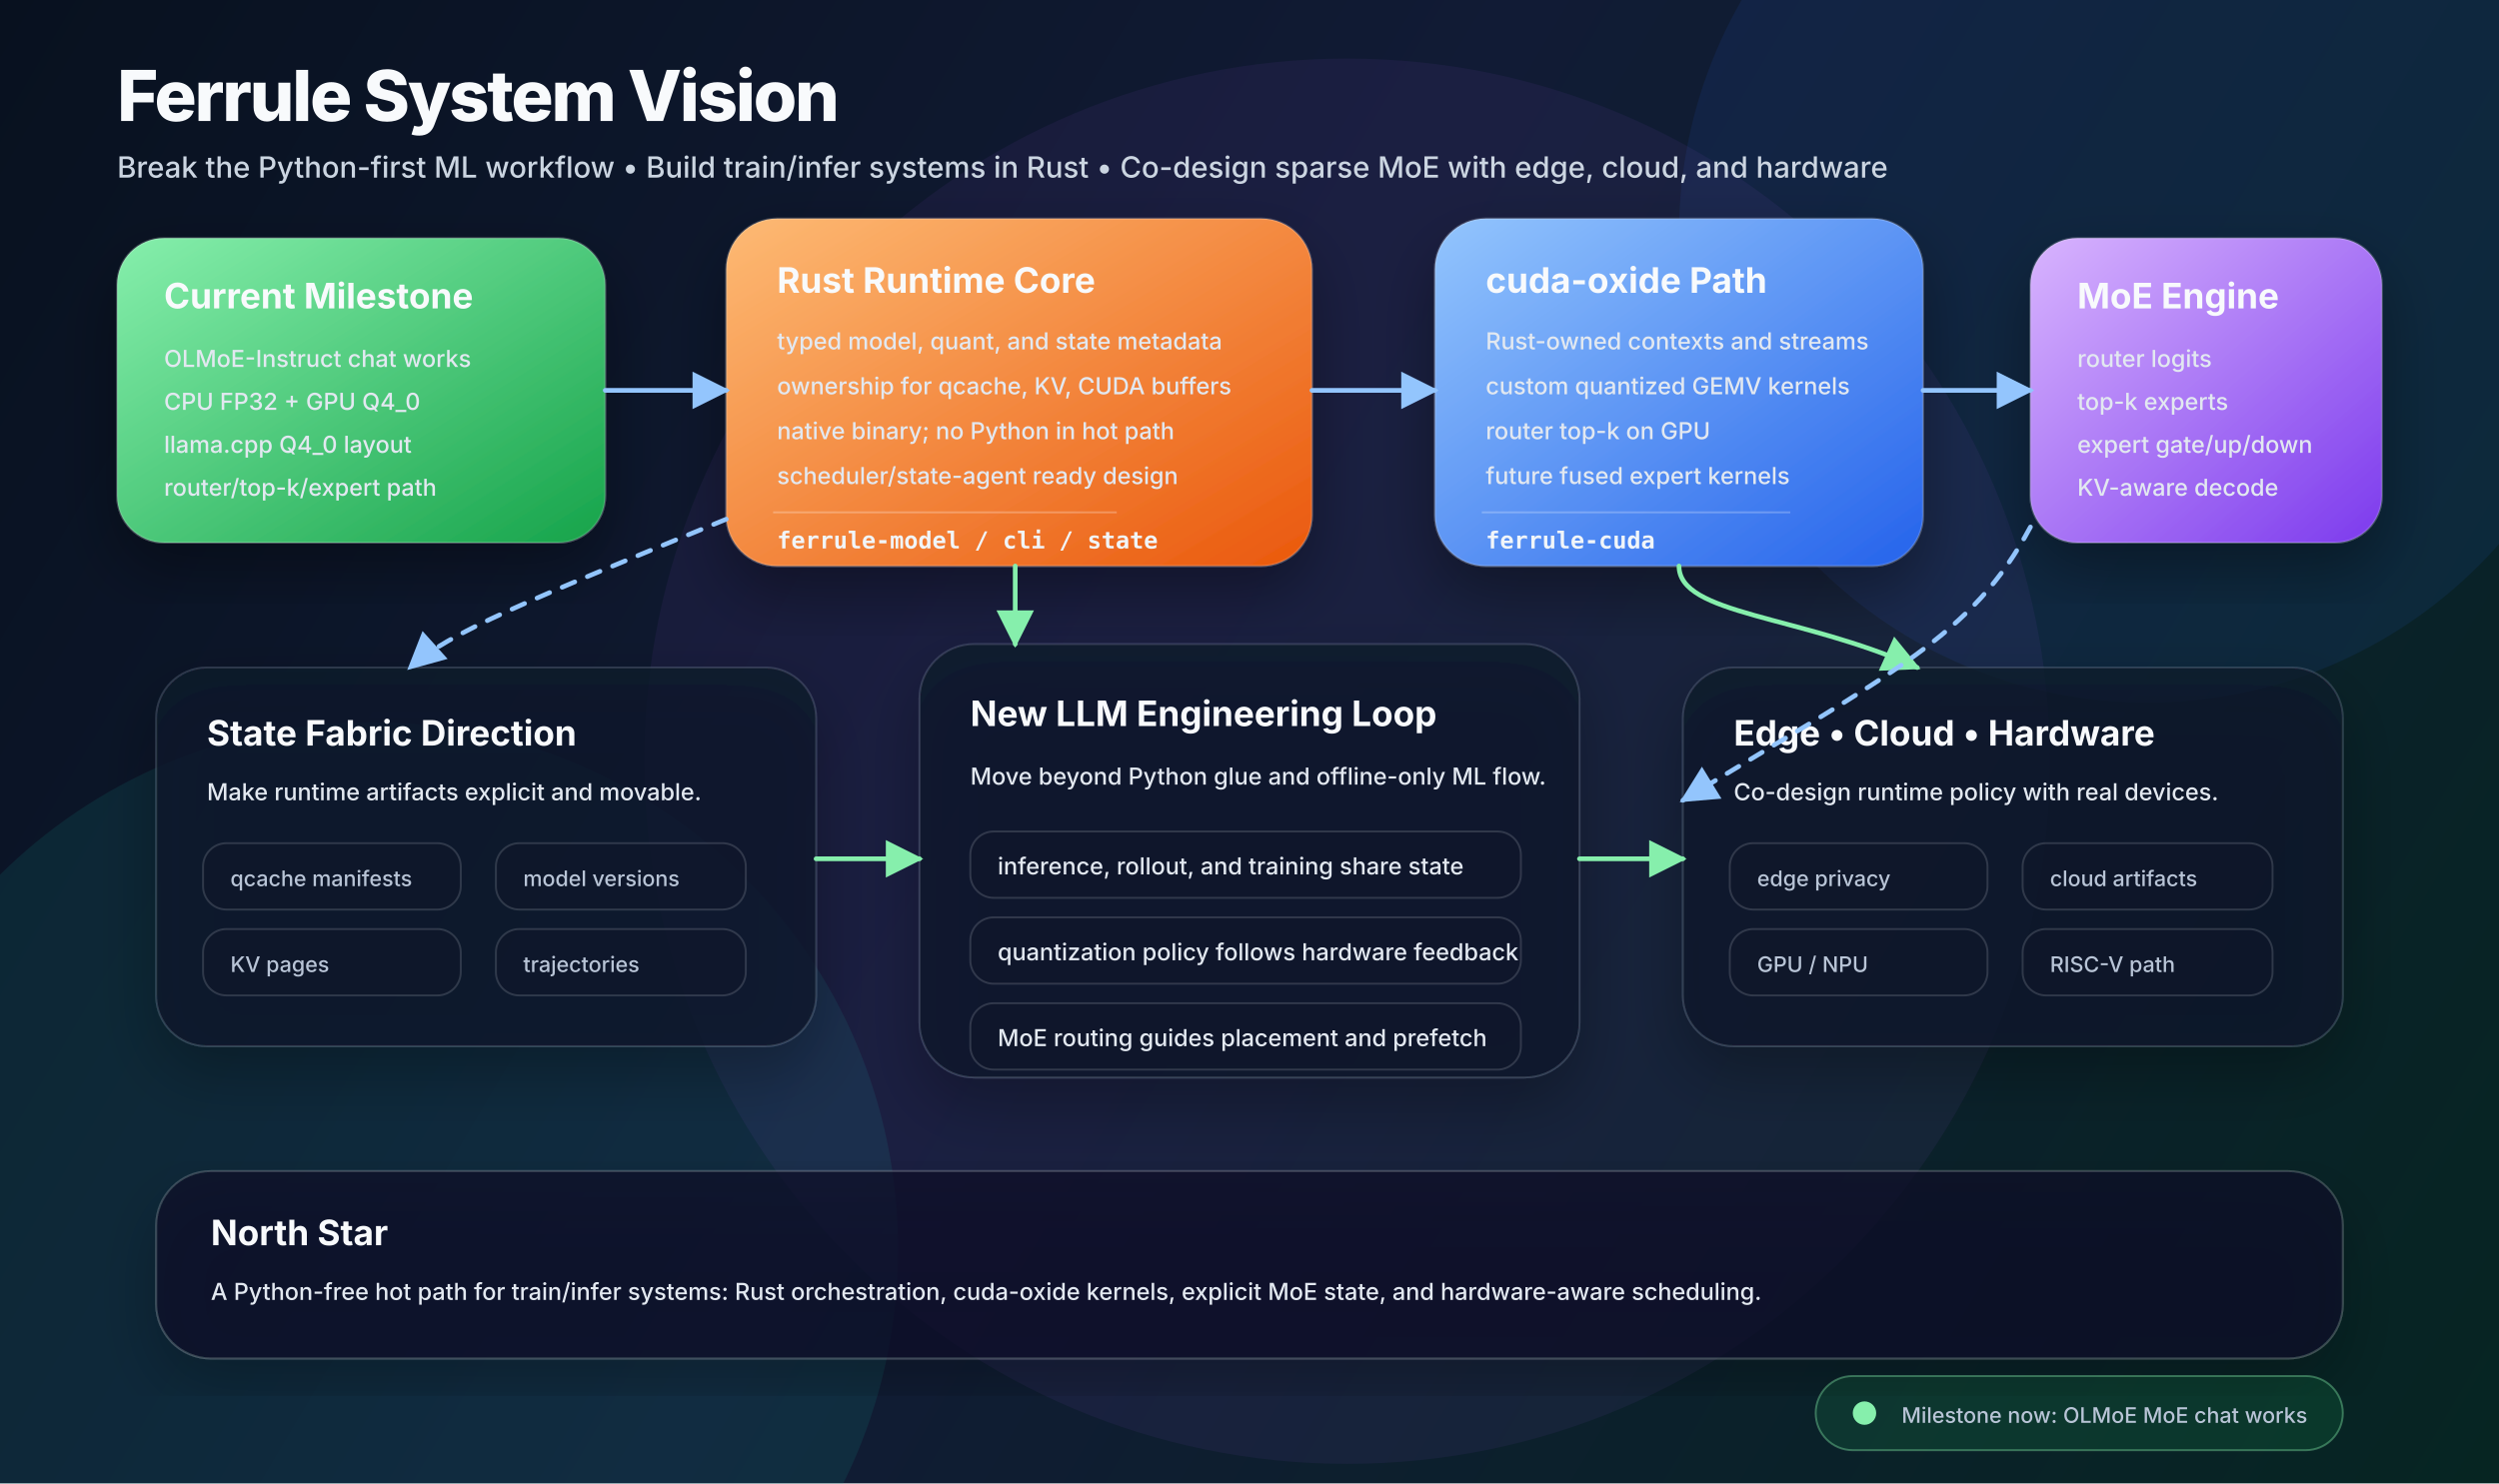
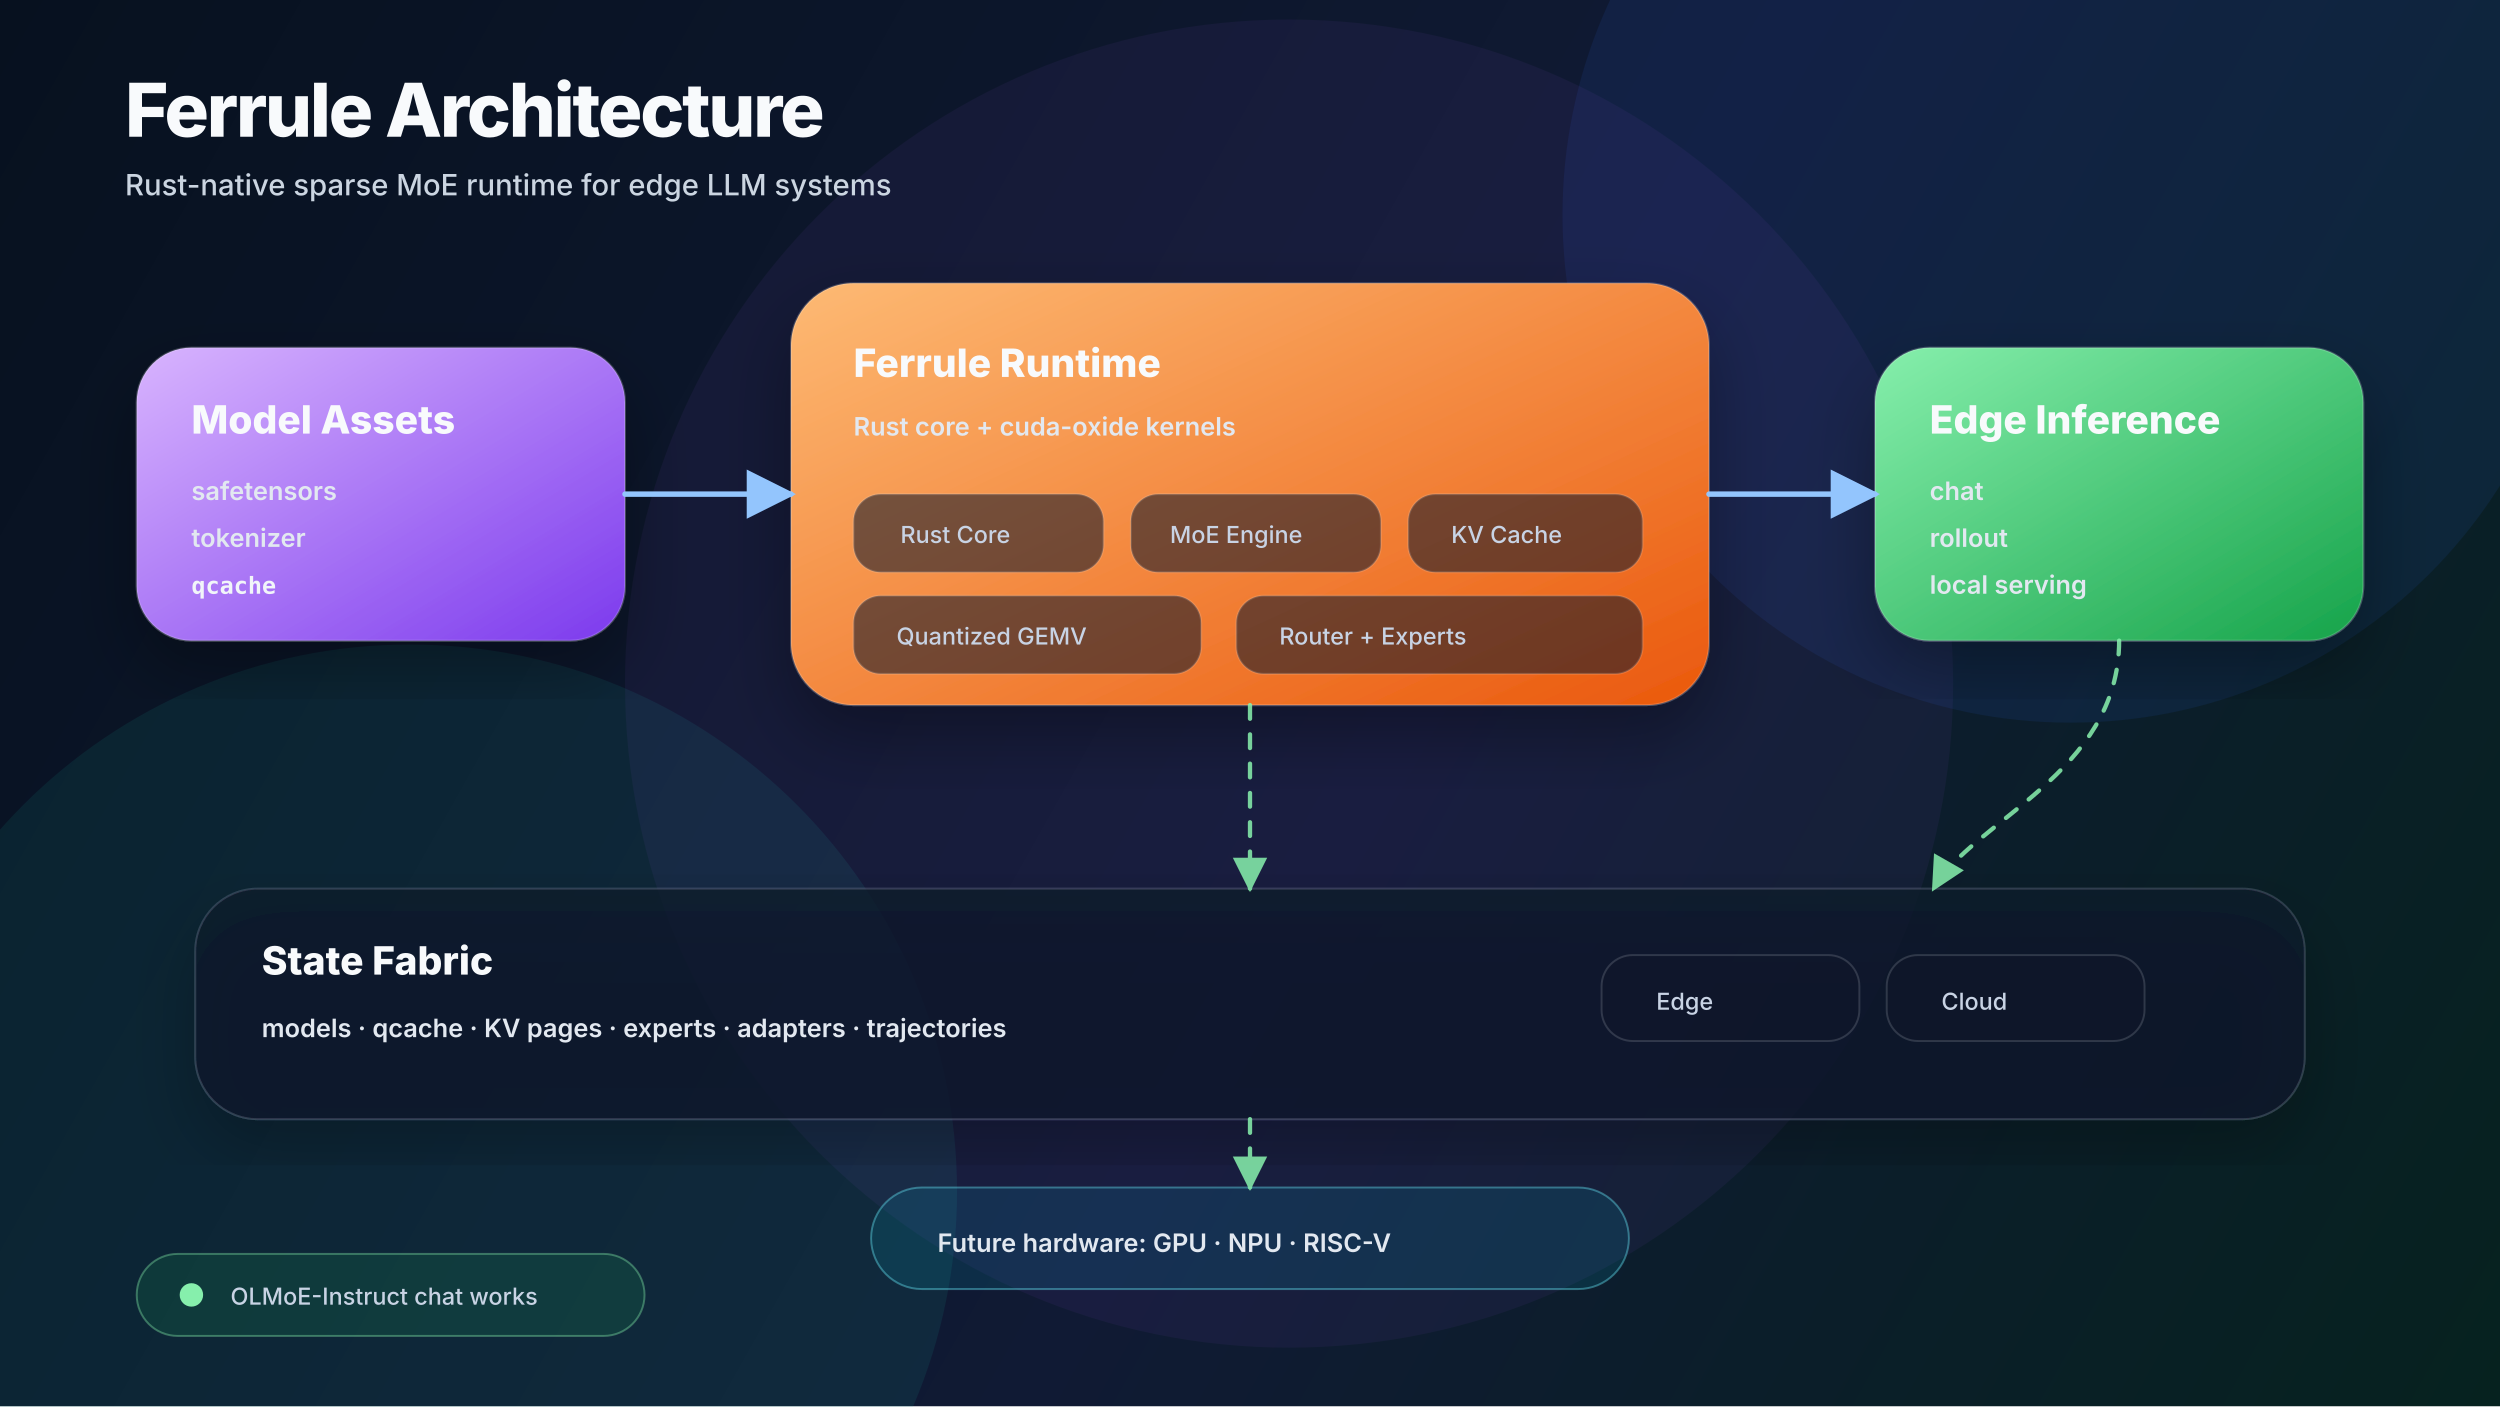
- <svg xmlns="http://www.w3.org/2000/svg" width="1280" height="760" viewBox="0 0 1280 760" fill="none" role="img" aria-labelledby="title desc">
+ <svg xmlns="http://www.w3.org/2000/svg" width="1280" height="720" viewBox="0 0 1280 720" fill="none" role="img" aria-labelledby="title desc">
  <defs>
-     <linearGradient id="bg" x1="0" y1="0" x2="1280" y2="760" gradientUnits="userSpaceOnUse">
-       <stop stop-color="#08111F" />
-       <stop offset="0.45" stop-color="#111B35" />
-       <stop offset="1" stop-color="#062522" />
+     <linearGradient id="bg" x1="0" y1="0" x2="1280" y2="720" gradientUnits="userSpaceOnUse">
+       <stop stop-color="#07111F" />
+       <stop offset="0.55" stop-color="#101A34" />
+       <stop offset="1" stop-color="#06221F" />
    </linearGradient>
    <linearGradient id="orange" x1="0" y1="0" x2="1" y2="1">
      <stop stop-color="#FDBA74" />
      <stop offset="1" stop-color="#EA580C" />
    </linearGradient>
    <linearGradient id="blue" x1="0" y1="0" x2="1" y2="1">
      <stop stop-color="#93C5FD" />
      <stop offset="1" stop-color="#2563EB" />
    </linearGradient>
-     <linearGradient id="cyan" x1="0" y1="0" x2="1" y2="1">
-       <stop stop-color="#67E8F9" />
-       <stop offset="1" stop-color="#0891B2" />
-     </linearGradient>
    <linearGradient id="green" x1="0" y1="0" x2="1" y2="1">
      <stop stop-color="#86EFAC" />
      <stop offset="1" stop-color="#16A34A" />
    </linearGradient>
    <linearGradient id="purple" x1="0" y1="0" x2="1" y2="1">
      <stop stop-color="#D8B4FE" />
      <stop offset="1" stop-color="#7C3AED" />
    </linearGradient>
-     <linearGradient id="amber" x1="0" y1="0" x2="1" y2="1">
-       <stop stop-color="#FDE68A" />
-       <stop offset="1" stop-color="#D97706" />
+     <linearGradient id="cyan" x1="0" y1="0" x2="1" y2="1">
+       <stop stop-color="#67E8F9" />
+       <stop offset="1" stop-color="#0891B2" />
    </linearGradient>
    <filter id="shadow" x="-20%" y="-20%" width="140%" height="140%">
-       <feDropShadow dx="0" dy="14" stdDeviation="16" flood-color="#000000" flood-opacity="0.34" />
+       <feDropShadow dx="0" dy="16" stdDeviation="18" flood-color="#000000" flood-opacity="0.32" />
    </filter>
-     <marker id="arrow" viewBox="0 0 10 10" refX="9" refY="5" markerWidth="8" markerHeight="8" orient="auto-start-reverse">
+     <marker id="arrow" viewBox="0 0 10 10" refX="9" refY="5" markerWidth="9" markerHeight="9" orient="auto-start-reverse">
      <path d="M0 0 L10 5 L0 10 z" fill="#93C5FD" />
    </marker>
-     <marker id="arrowGreen" viewBox="0 0 10 10" refX="9" refY="5" markerWidth="8" markerHeight="8" orient="auto-start-reverse">
+     <marker id="arrowSoft" viewBox="0 0 10 10" refX="9" refY="5" markerWidth="8" markerHeight="8" orient="auto-start-reverse">
      <path d="M0 0 L10 5 L0 10 z" fill="#86EFAC" />
    </marker>
    <style>
-       .title { font: 800 36px Inter, ui-sans-serif, system-ui, -apple-system, Segoe UI, sans-serif; fill: #F8FAFC; letter-spacing: -0.03em; }
+       .title { font: 800 38px Inter, ui-sans-serif, system-ui, -apple-system, Segoe UI, sans-serif; fill: #F8FAFC; letter-spacing: -0.03em; }
      .subtitle { font: 500 15px Inter, ui-sans-serif, system-ui, -apple-system, Segoe UI, sans-serif; fill: #CBD5E1; }
-       .label { font: 750 18px Inter, ui-sans-serif, system-ui, -apple-system, Segoe UI, sans-serif; fill: #F8FAFC; }
-       .small { font: 500 12px Inter, ui-sans-serif, system-ui, -apple-system, Segoe UI, sans-serif; fill: #E2E8F0; }
-       .tiny { font: 500 11px Inter, ui-sans-serif, system-ui, -apple-system, Segoe UI, sans-serif; fill: #B8C4D6; }
+       .label { font: 760 20px Inter, ui-sans-serif, system-ui, -apple-system, Segoe UI, sans-serif; fill: #F8FAFC; }
+       .small { font: 560 13px Inter, ui-sans-serif, system-ui, -apple-system, Segoe UI, sans-serif; fill: #E2E8F0; }
+       .tiny { font: 540 12px Inter, ui-sans-serif, system-ui, -apple-system, Segoe UI, sans-serif; fill: #C8D3E4; }
      .mono { font: 650 12px ui-monospace, SFMono-Regular, Menlo, Monaco, Consolas, monospace; fill: #F1F5F9; }
      .card { filter: url(#shadow); stroke: rgba(255,255,255,.18); stroke-width: 1; }
-       .panel { fill: rgba(15, 23, 42, .78); stroke: rgba(148,163,184,.24); stroke-width: 1; filter: url(#shadow); }
-       .pill { fill: rgba(15, 23, 42, .56); stroke: rgba(226,232,240,.16); stroke-width: 1; }
-       .flow { stroke: #93C5FD; stroke-width: 2.4; marker-end: url(#arrow); fill: none; stroke-linecap: round; stroke-linejoin: round; }
-       .flowGreen { stroke: #86EFAC; stroke-width: 2.4; marker-end: url(#arrowGreen); fill: none; stroke-linecap: round; stroke-linejoin: round; }
-       .dash { stroke-dasharray: 7 7; }
+       .panel { fill: rgba(15,23,42,.78); stroke: rgba(148,163,184,.25); stroke-width: 1; filter: url(#shadow); }
+       .pill { fill: rgba(15,23,42,.56); stroke: rgba(226,232,240,.16); stroke-width: 1; }
+       .flow { stroke: #93C5FD; stroke-width: 2.8; marker-end: url(#arrow); fill: none; stroke-linecap: round; stroke-linejoin: round; }
+       .softFlow { stroke: #86EFAC; stroke-width: 2.2; marker-end: url(#arrowSoft); fill: none; stroke-linecap: round; stroke-linejoin: round; opacity: .86; }
+       .dash { stroke-dasharray: 7 8; }
    </style>
  </defs>
-   <rect width="1280" height="760" fill="url(#bg)" />
-   <circle cx="1100" cy="120" r="240" fill="#2563EB" opacity="0.10" />
-   <circle cx="190" cy="640" r="270" fill="#14B8A6" opacity="0.11" />
-   <circle cx="690" cy="390" r="360" fill="#A855F7" opacity="0.07" />
-   <text x="60" y="62" class="title">Ferrule System Vision</text>
-   <text x="60" y="91" class="subtitle">Break the Python-first ML workflow • Build train/infer systems in Rust • Co-design sparse MoE with edge, cloud, and hardware</text>
-   <g transform="translate(60 122)">
-     <rect class="card" width="250" height="156" rx="24" fill="url(#green)" />
-     <text x="24" y="36" class="label">Current Milestone</text>
-     <text x="24" y="66" class="small">OLMoE-Instruct chat works</text>
-     <text x="24" y="88" class="small">CPU FP32 + GPU Q4_0</text>
-     <text x="24" y="110" class="small">llama.cpp Q4_0 layout</text>
-     <text x="24" y="132" class="small">router/top-k/expert path</text>
+   <rect width="1280" height="720" fill="url(#bg)" />
+   <circle cx="1060" cy="110" r="260" fill="#2563EB" opacity="0.10" />
+   <circle cx="210" cy="610" r="280" fill="#14B8A6" opacity="0.10" />
+   <circle cx="660" cy="350" r="340" fill="#A855F7" opacity="0.06" />
+   <text x="64" y="70" class="title">Ferrule Architecture</text>
+   <text x="64" y="100" class="subtitle">Rust-native sparse MoE runtime for edge LLM systems</text>
+   <g transform="translate(70 178)">
+     <rect class="card" width="250" height="150" rx="28" fill="url(#purple)" />
+     <text x="28" y="44" class="label">Model Assets</text>
+     <text x="28" y="78" class="small">safetensors</text>
+     <text x="28" y="102" class="small">tokenizer</text>
+     <text x="28" y="126" class="mono">qcache</text>
  </g>
-   <g transform="translate(372 112)">
-     <rect class="card" width="300" height="178" rx="26" fill="url(#orange)" />
-     <text x="26" y="38" class="label">Rust Runtime Core</text>
-     <text x="26" y="67" class="small">typed model, quant, and state metadata</text>
-     <text x="26" y="90" class="small">ownership for qcache, KV, CUDA buffers</text>
-     <text x="26" y="113" class="small">native binary; no Python in hot path</text>
-     <text x="26" y="136" class="small">scheduler/state-agent ready design</text>
-     <rect x="24" y="150" width="176" height="1" fill="rgba(255,255,255,.26)" />
-     <text x="26" y="169" class="mono">ferrule-model / cli / state</text>
-   </g>
-   <g transform="translate(735 112)">
-     <rect class="card" width="250" height="178" rx="26" fill="url(#blue)" />
-     <text x="26" y="38" class="label">cuda-oxide Path</text>
-     <text x="26" y="67" class="small">Rust-owned contexts and streams</text>
-     <text x="26" y="90" class="small">custom quantized GEMV kernels</text>
-     <text x="26" y="113" class="small">router top-k on GPU</text>
-     <text x="26" y="136" class="small">future fused expert kernels</text>
-     <rect x="24" y="150" width="158" height="1" fill="rgba(255,255,255,.24)" />
-     <text x="26" y="169" class="mono">ferrule-cuda</text>
-   </g>
-   <g transform="translate(1040 122)">
-     <rect class="card" width="180" height="156" rx="24" fill="url(#purple)" />
-     <text x="24" y="36" class="label">MoE Engine</text>
-     <text x="24" y="66" class="small">router logits</text>
-     <text x="24" y="88" class="small">top-k experts</text>
-     <text x="24" y="110" class="small">expert gate/up/down</text>
-     <text x="24" y="132" class="small">KV-aware decode</text>
-   </g>
-   <path class="flow" d="M310 200 C340 200 344 200 372 200" />
-   <path class="flow" d="M672 200 C704 200 708 200 735 200" />
-   <path class="flow" d="M985 200 C1010 200 1014 200 1040 200" />
-   <g transform="translate(80 342)">
-     <rect class="panel" width="338" height="194" rx="26" />
-     <text x="26" y="40" class="label">State Fabric Direction</text>
-     <text x="26" y="68" class="small">Make runtime artifacts explicit and movable.</text>
-     <g transform="translate(24 90)">
-       <rect class="pill" width="132" height="34" rx="12" />
-       <text x="14" y="22" class="tiny">qcache manifests</text>
+   <g transform="translate(405 145)">
+     <rect class="card" width="470" height="216" rx="32" fill="url(#orange)" />
+     <text x="32" y="48" class="label">Ferrule Runtime</text>
+     <text x="32" y="78" class="small">Rust core + cuda-oxide kernels</text>
+     <g transform="translate(32 108)">
+       <rect class="pill" width="128" height="40" rx="14" />
+       <text x="24" y="25" class="tiny">Rust Core</text>
    </g>
-     <g transform="translate(174 90)">
-       <rect class="pill" width="128" height="34" rx="12" />
-       <text x="14" y="22" class="tiny">model versions</text>
+     <g transform="translate(174 108)">
+       <rect class="pill" width="128" height="40" rx="14" />
+       <text x="20" y="25" class="tiny">MoE Engine</text>
    </g>
-     <g transform="translate(24 134)">
-       <rect class="pill" width="132" height="34" rx="12" />
-       <text x="14" y="22" class="tiny">KV pages</text>
+     <g transform="translate(316 108)">
+       <rect class="pill" width="120" height="40" rx="14" />
+       <text x="22" y="25" class="tiny">KV Cache</text>
    </g>
-     <g transform="translate(174 134)">
-       <rect class="pill" width="128" height="34" rx="12" />
-       <text x="14" y="22" class="tiny">trajectories</text>
+     <g transform="translate(32 160)">
+       <rect class="pill" width="178" height="40" rx="14" />
+       <text x="22" y="25" class="tiny">Quantized GEMV</text>
+     </g>
+     <g transform="translate(228 160)">
+       <rect class="pill" width="208" height="40" rx="14" />
+       <text x="22" y="25" class="tiny">Router + Experts</text>
    </g>
  </g>
-   <g transform="translate(471 330)">
-     <rect class="panel" width="338" height="222" rx="28" stroke="rgba(251,191,36,.36)" />
-     <text x="26" y="42" class="label">New LLM Engineering Loop</text>
-     <text x="26" y="72" class="small">Move beyond Python glue and offline-only ML flow.</text>
-     <g transform="translate(26 96)">
-       <rect class="pill" width="282" height="34" rx="12" />
-       <text x="14" y="22" class="small">inference, rollout, and training share state</text>
+   <g transform="translate(960 178)">
+     <rect class="card" width="250" height="150" rx="28" fill="url(#green)" />
+     <text x="28" y="44" class="label">Edge Inference</text>
+     <text x="28" y="78" class="small">chat</text>
+     <text x="28" y="102" class="small">rollout</text>
+     <text x="28" y="126" class="small">local serving</text>
+   </g>
+   <path class="flow" d="M320 253 C350 253 372 253 405 253" />
+   <path class="flow" d="M875 253 C910 253 928 253 960 253" />
+   <g transform="translate(100 455)">
+     <rect class="panel" width="1080" height="118" rx="32" />
+     <text x="34" y="44" class="label">State Fabric</text>
+     <text x="34" y="76" class="small">models · qcache · KV pages · experts · adapters · trajectories</text>
+     <g transform="translate(720 34)">
+       <rect class="pill" width="132" height="44" rx="16" />
+       <text x="28" y="28" class="tiny">Edge</text>
    </g>
-     <g transform="translate(26 140)">
-       <rect class="pill" width="282" height="34" rx="12" />
-       <text x="14" y="22" class="small">quantization policy follows hardware feedback</text>
-     </g>
-     <g transform="translate(26 184)">
-       <rect class="pill" width="282" height="34" rx="12" />
-       <text x="14" y="22" class="small">MoE routing guides placement and prefetch</text>
+     <g transform="translate(866 34)">
+       <rect class="pill" width="132" height="44" rx="16" />
+       <text x="28" y="28" class="tiny">Cloud</text>
    </g>
  </g>
-   <g transform="translate(862 342)">
-     <rect class="panel" width="338" height="194" rx="26" stroke="rgba(34,211,238,.38)" />
-     <text x="26" y="40" class="label">Edge • Cloud • Hardware</text>
-     <text x="26" y="68" class="small">Co-design runtime policy with real devices.</text>
-     <g transform="translate(24 90)">
-       <rect class="pill" width="132" height="34" rx="12" />
-       <text x="14" y="22" class="tiny">edge privacy</text>
-     </g>
-     <g transform="translate(174 90)">
-       <rect class="pill" width="128" height="34" rx="12" />
-       <text x="14" y="22" class="tiny">cloud artifacts</text>
-     </g>
-     <g transform="translate(24 134)">
-       <rect class="pill" width="132" height="34" rx="12" />
-       <text x="14" y="22" class="tiny">GPU / NPU</text>
-     </g>
-     <g transform="translate(174 134)">
-       <rect class="pill" width="128" height="34" rx="12" />
-       <text x="14" y="22" class="tiny">RISC-V path</text>
-     </g>
+   <g transform="translate(446 608)">
+     <rect width="388" height="52" rx="26" fill="rgba(6,182,212,.13)" stroke="rgba(103,232,249,.40)" />
+     <text x="34" y="33" class="small">Future hardware: GPU · NPU · RISC-V</text>
  </g>
-   <path class="flowGreen" d="M520 290 C520 312 520 318 520 330" />
-   <path class="flowGreen" d="M860 290 C860 315 922 315 982 342" />
-   <path class="flow dash" d="M1040 270 C1010 326 970 344 862 410" />
-   <path class="flow dash" d="M372 266 C270 308 230 324 210 342" />
-   <path class="flowGreen" d="M418 440 C440 440 448 440 471 440" />
-   <path class="flowGreen" d="M809 440 C832 440 840 440 862 440" />
-   <g transform="translate(80 600)">
-     <rect class="card" width="1120" height="96" rx="28" fill="rgba(15,23,42,.72)" stroke="rgba(216,180,254,.38)" />
-     <text x="28" y="38" class="label">North Star</text>
-     <text x="28" y="66" class="small">A Python-free hot path for train/infer systems: Rust orchestration, cuda-oxide kernels, explicit MoE state, and hardware-aware scheduling.</text>
-   </g>
-   <g transform="translate(930 705)">
-     <rect width="270" height="38" rx="19" fill="rgba(34,197,94,.13)" stroke="rgba(134,239,172,.38)" />
-     <circle cx="25" cy="19" r="6" fill="#86EFAC" />
-     <text x="44" y="24" class="tiny">Milestone now: OLMoE MoE chat works</text>
+   <path class="softFlow dash" d="M640 361 C640 392 640 420 640 455" />
+   <path class="softFlow dash" d="M1085 328 C1085 396 1010 420 990 455" />
+   <path class="softFlow dash" d="M640 573 C640 590 640 596 640 608" />
+   <g transform="translate(70 642)">
+     <rect width="260" height="42" rx="21" fill="rgba(34,197,94,.13)" stroke="rgba(134,239,172,.38)" />
+     <circle cx="28" cy="21" r="6" fill="#86EFAC" />
+     <text x="48" y="26" class="tiny">OLMoE-Instruct chat works</text>
  </g>
</svg>
